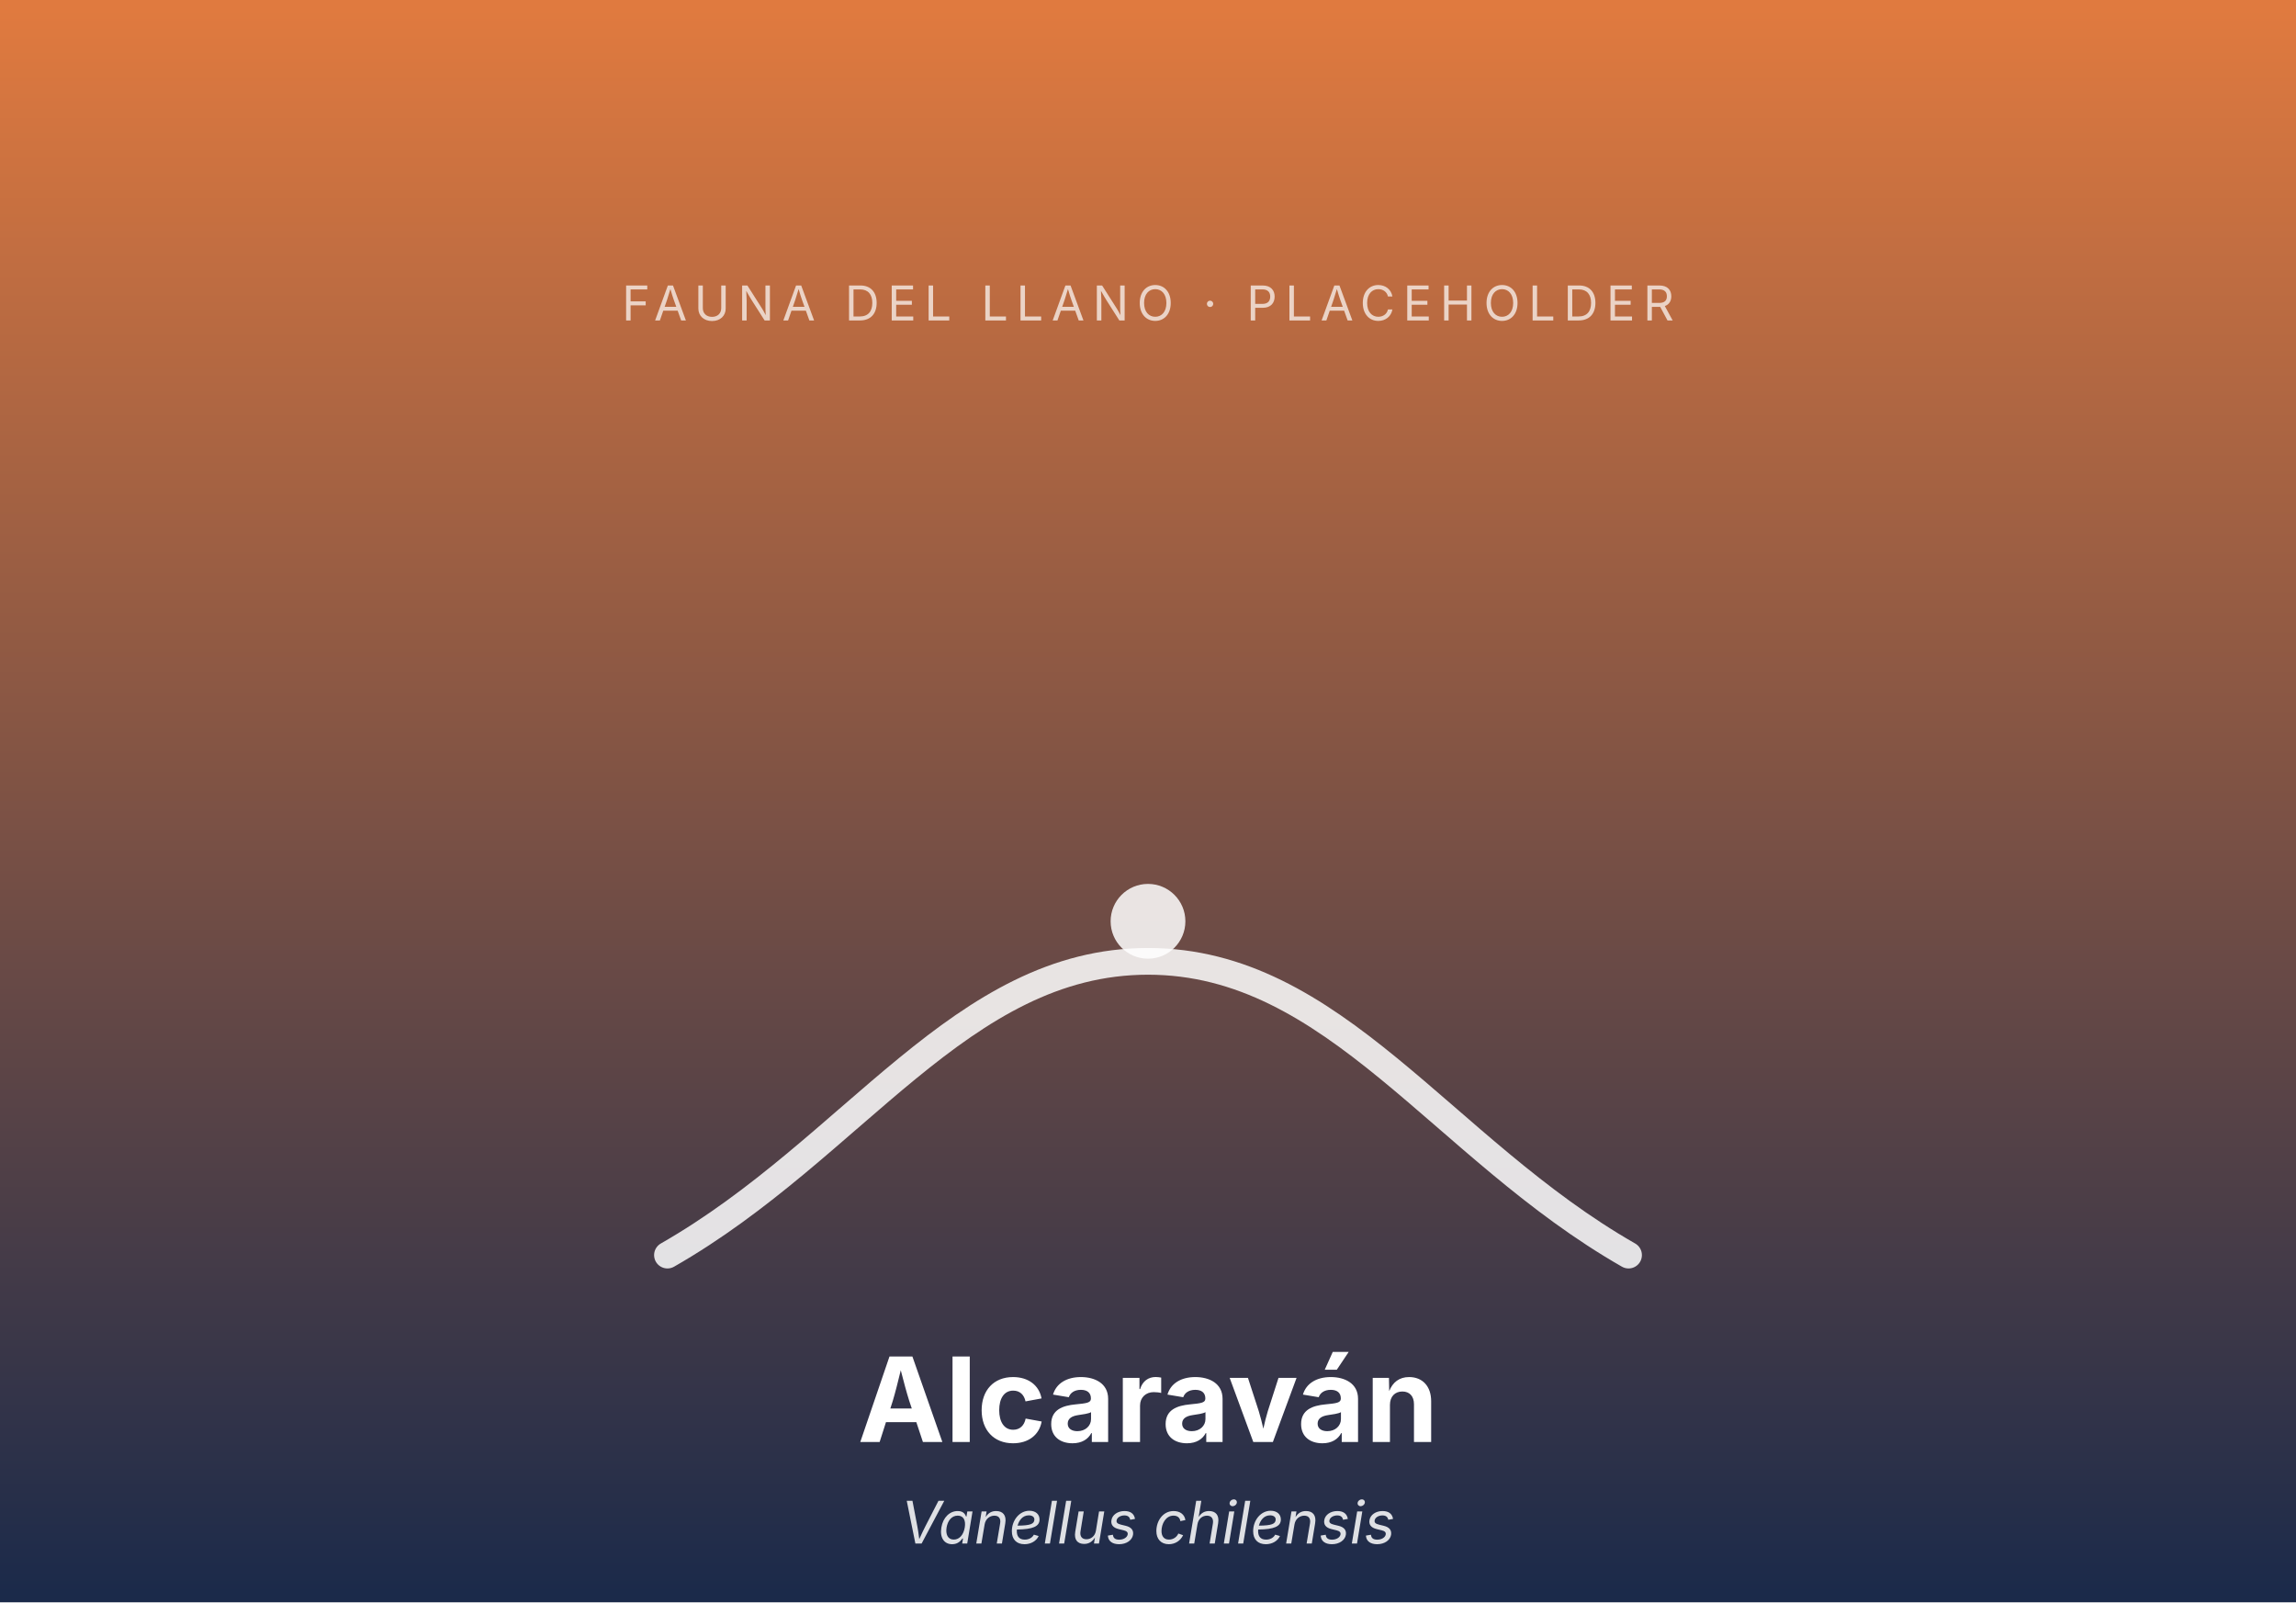
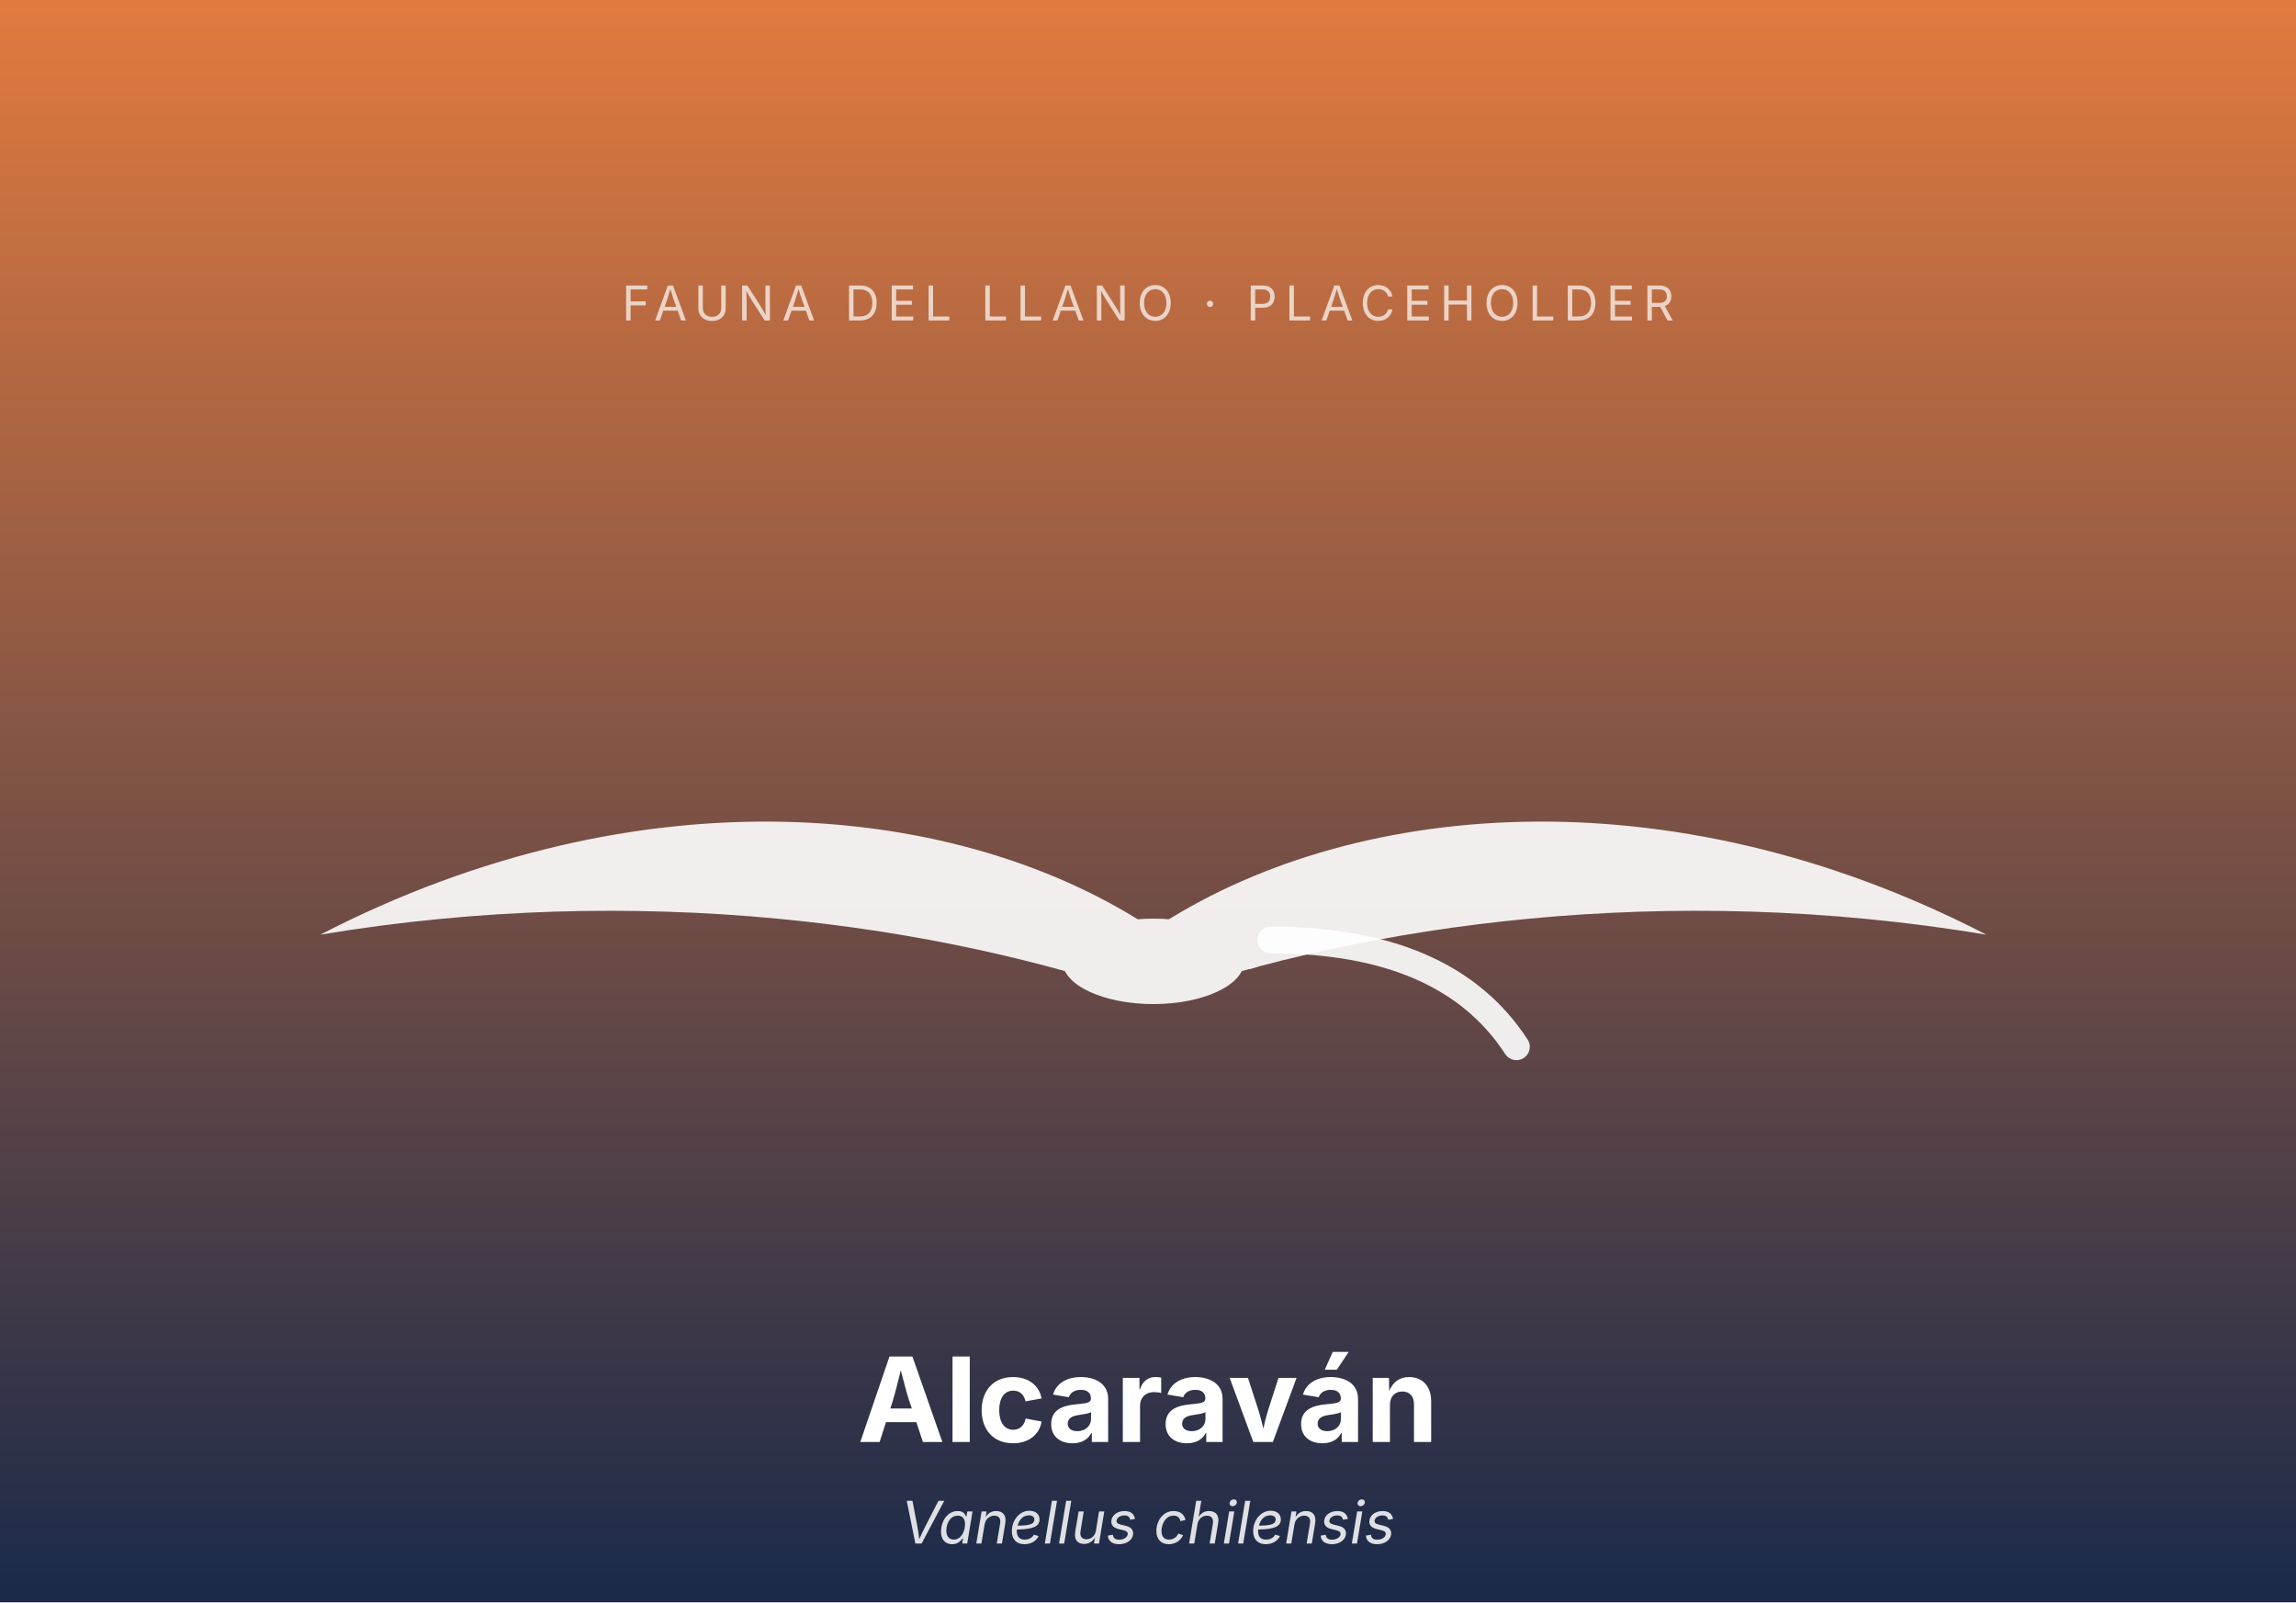
<svg xmlns="http://www.w3.org/2000/svg" viewBox="0 0 860 600" width="860" height="600" role="img" aria-label="Alcaraván">
  <defs>
    <linearGradient id="bg" x1="0" y1="0" x2="0" y2="1">
      <stop offset="0" stop-color="#e07a3f" />
      <stop offset="1" stop-color="#1b2a4a" />
    </linearGradient>
  </defs>
  <rect width="860" height="600" fill="url(#bg)" />
-   <path d="M250 470 C320 430 360 360 430 360 C500 360 540 430 610 470" stroke="#ffffff" stroke-width="10" fill="none" stroke-linecap="round" opacity="0.85" />
-   <circle cx="430" cy="345" r="14" fill="#ffffff" opacity="0.85" />
+   <g fill="#ffffff" opacity="0.9">
+     <path d="M120 350 C240 288 360 300 432 348 C504 300 624 288 744 350 C624 330 512 346 432 374 C352 346 240 330 120 350 Z" />
+     <ellipse cx="432" cy="360" rx="34" ry="16" />
+     <circle cx="466" cy="350" r="13" />
+   </g>
+   <path d="M476 352 q66 0 92 40" fill="none" stroke="#ffffff" stroke-width="10" stroke-linecap="round" opacity="0.9" />
  <text x="430" y="120" text-anchor="middle" font-family="Inter, system-ui, sans-serif" font-size="18" letter-spacing="3" fill="#ffffff" opacity="0.7">FAUNA DEL LLANO · PLACEHOLDER</text>
  <text x="430" y="540" text-anchor="middle" font-family="Inter, system-ui, sans-serif" font-size="44" font-weight="700" fill="#ffffff">Alcaraván</text>
  <text x="430" y="578" text-anchor="middle" font-family="Inter, system-ui, sans-serif" font-size="22" font-style="italic" fill="#ffffff" opacity="0.85">Vanellus chilensis</text>
</svg>
